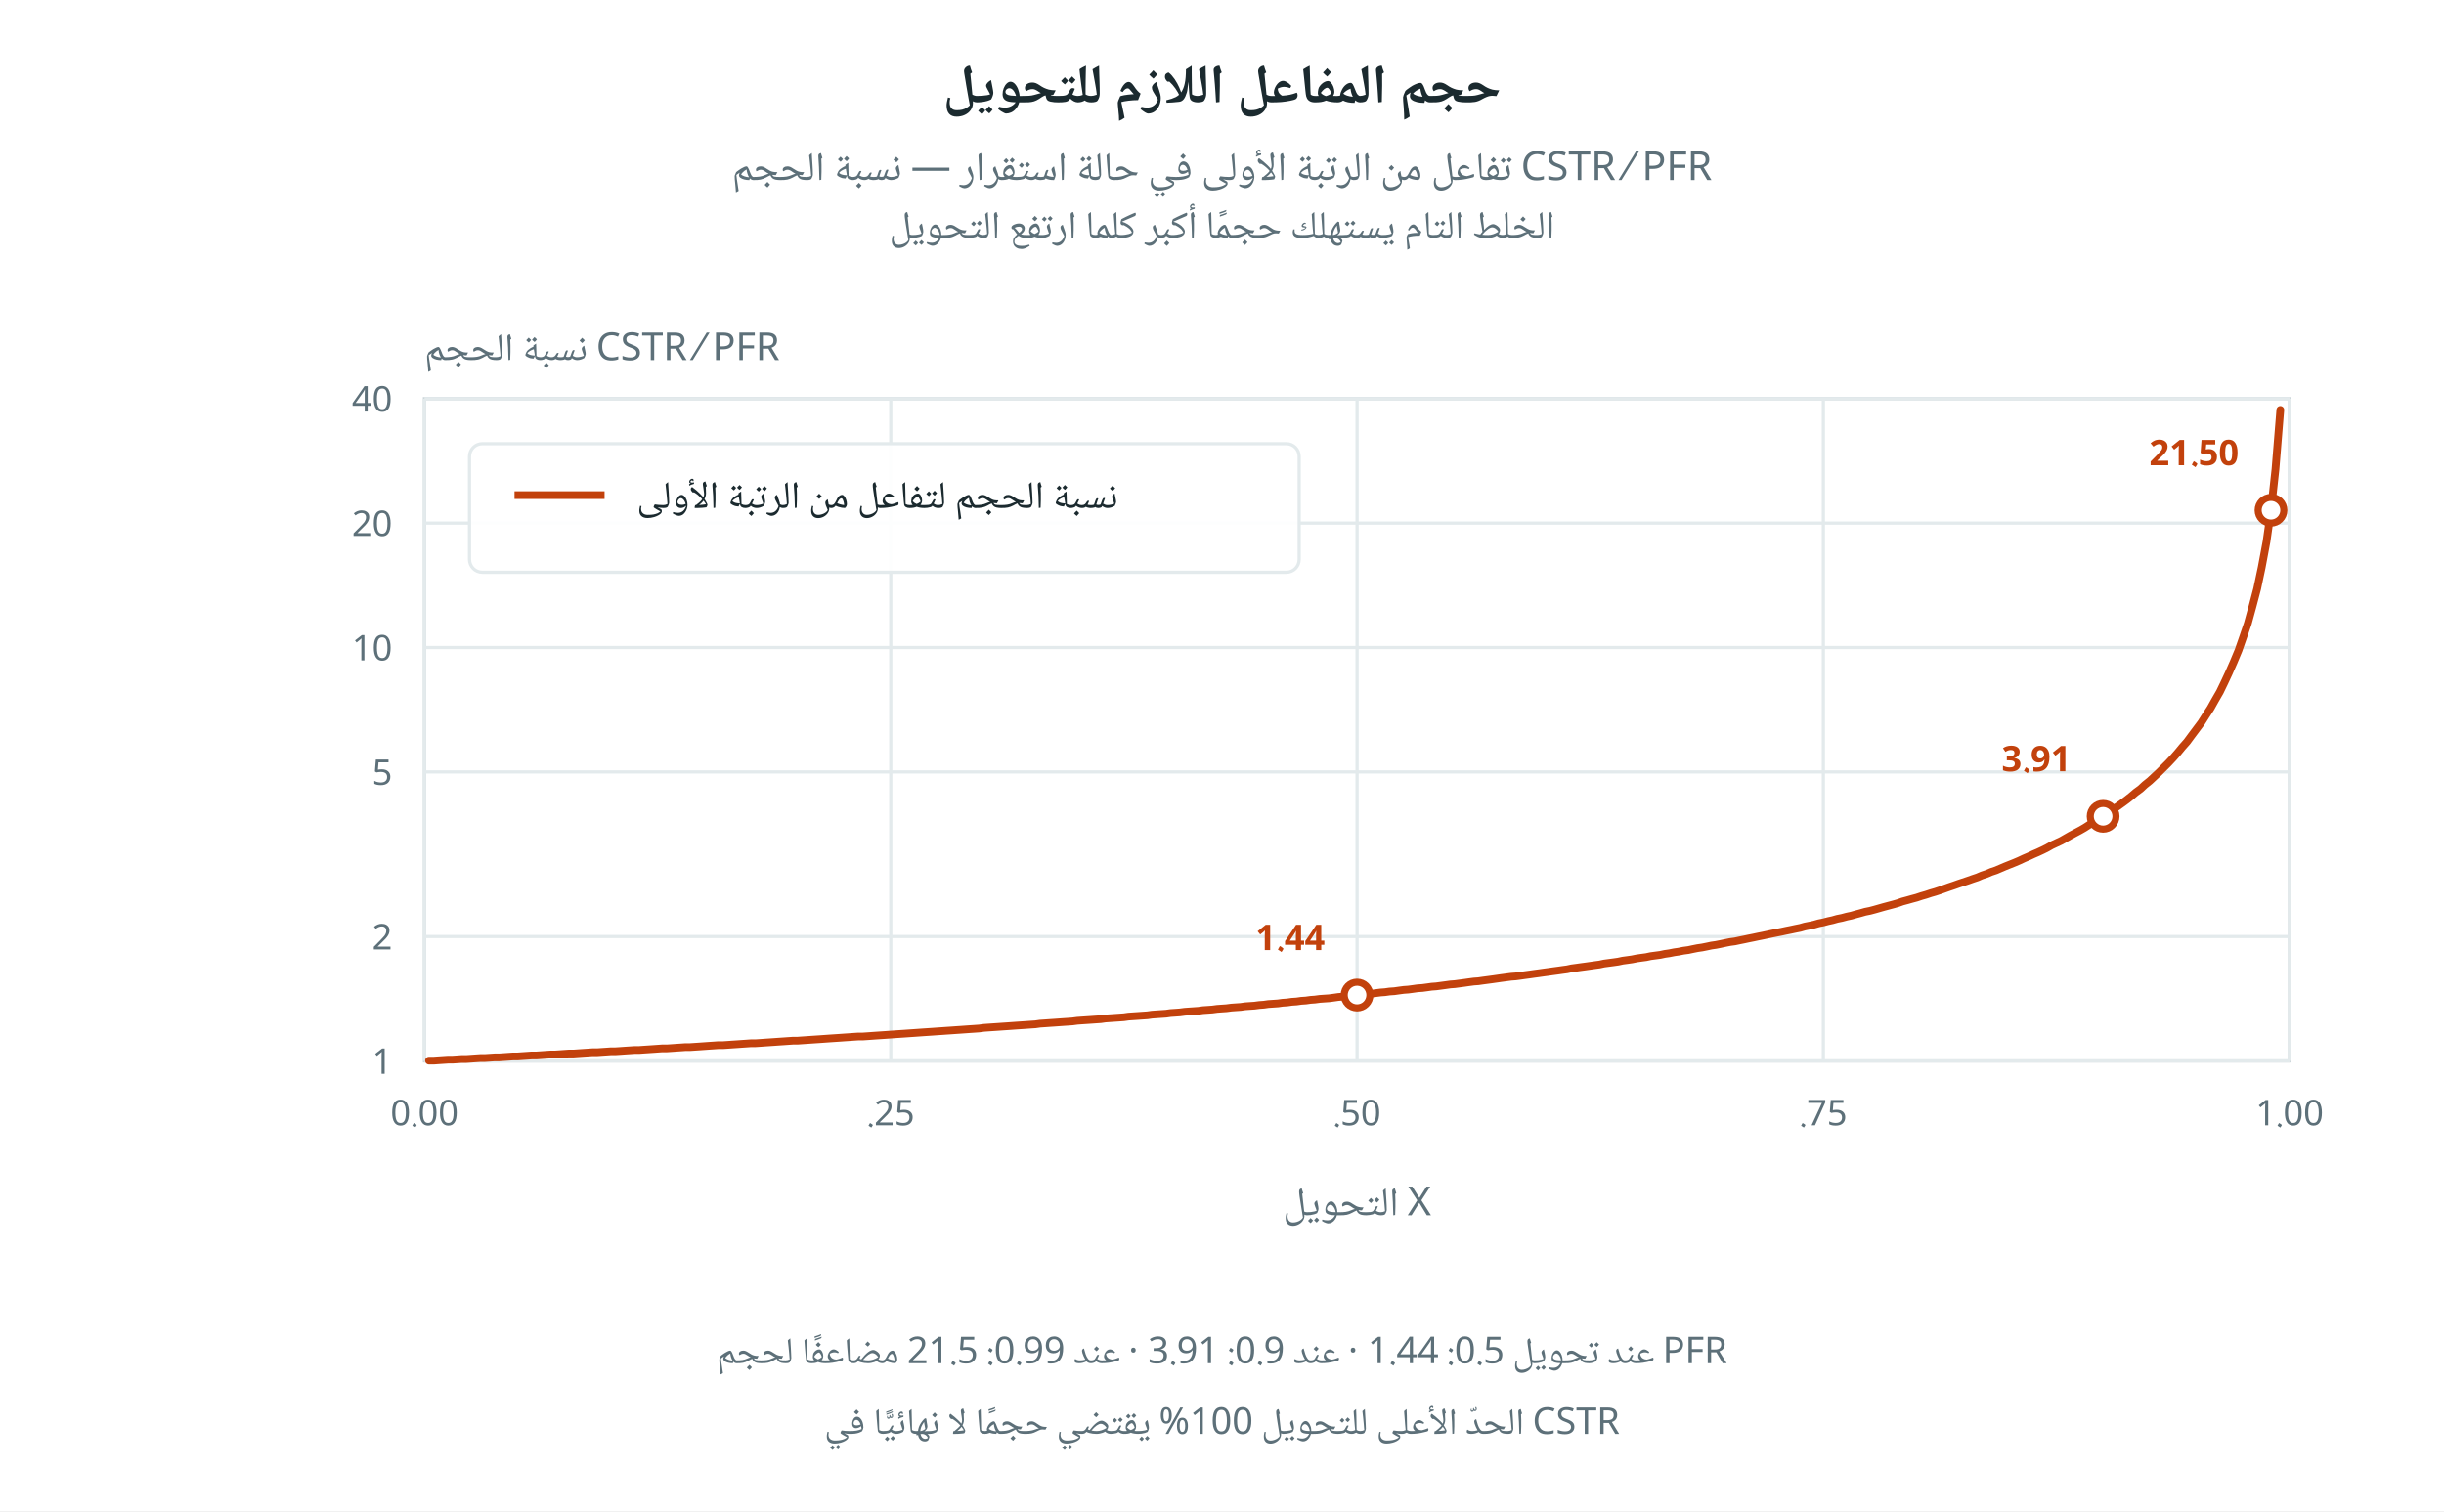
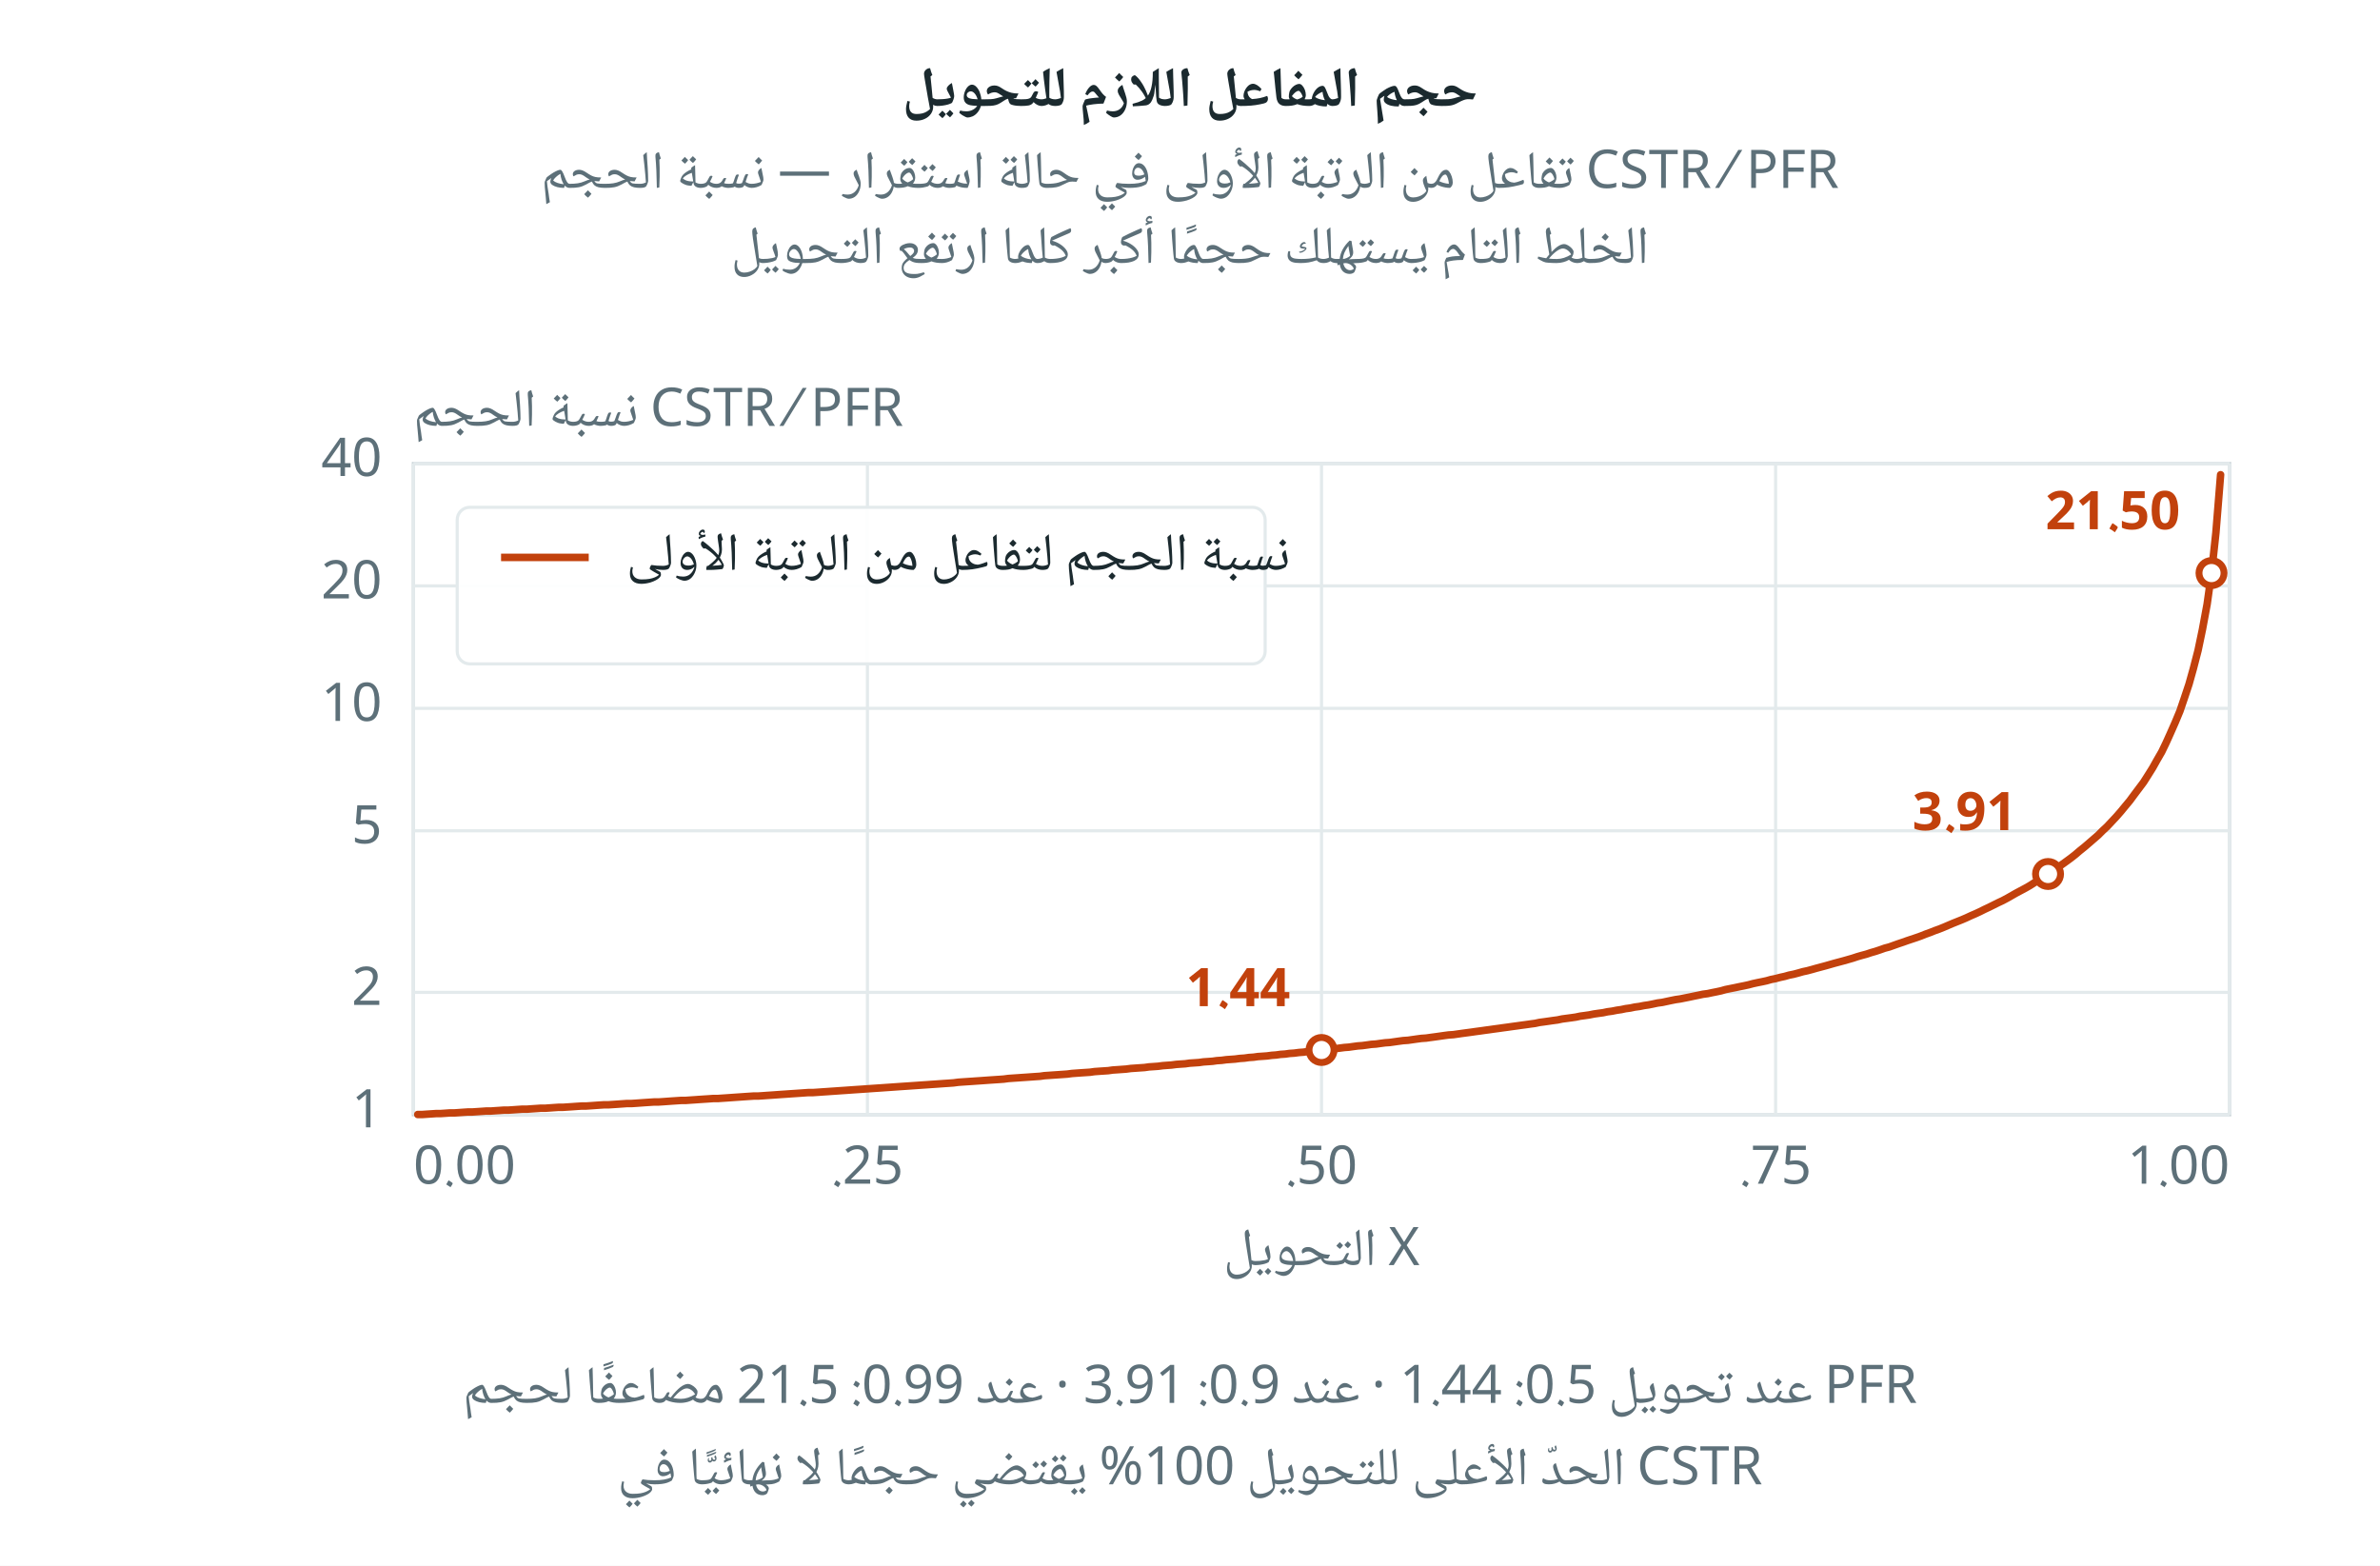
- <svg xmlns="http://www.w3.org/2000/svg" width="760" height="470" viewBox="0 0 760 470" role="img" aria-labelledby="t">
-   <rect width="760" height="470" fill="#ffffff" />
+ <svg xmlns="http://www.w3.org/2000/svg" width="760" height="500" viewBox="0 0 760 500" role="img" aria-labelledby="t">
+   <rect width="760" height="500" fill="#ffffff" />
  <g font-family="'Segoe UI', 'Noto Naskh Arabic', system-ui, sans-serif">
-     <text x="380" y="32" font-size="17" font-weight="700" fill="#1b2a2f" text-anchor="middle">حجم المفاعل اللازم للتحويل</text>
-     <text x="380" y="56" font-size="12.5" fill="#5d7079" text-anchor="middle">تفاعل من الرتبة الأولى في حالة استقرار — نسبة الحجم CSTR ⁄ PFR</text>
-     <text x="380" y="74" font-size="12" fill="#5d7079" text-anchor="middle">الخلط التام يستهلك حجمًا أكبر كلما ارتفع التحويل</text>
-     <rect x="132" y="124" width="580" height="206" fill="#ffffff" stroke="#cbd5d9" stroke-width="1" />
-     <line x1="132.0" y1="330.0" x2="712.0" y2="330.0" stroke="#e3eaec" stroke-width="1" />
-     <text x="122.0" y="334.0" font-size="11" font-weight="400" fill="#5d7079" text-anchor="end">1</text>
-     <line x1="132.0" y1="291.3" x2="712.0" y2="291.3" stroke="#e3eaec" stroke-width="1" />
-     <text x="122.0" y="295.3" font-size="11" font-weight="400" fill="#5d7079" text-anchor="end">2</text>
-     <line x1="132.0" y1="240.1" x2="712.0" y2="240.1" stroke="#e3eaec" stroke-width="1" />
-     <text x="122.0" y="244.1" font-size="11" font-weight="400" fill="#5d7079" text-anchor="end">5</text>
-     <line x1="132.0" y1="201.4" x2="712.0" y2="201.4" stroke="#e3eaec" stroke-width="1" />
-     <text x="122.0" y="205.4" font-size="11" font-weight="400" fill="#5d7079" text-anchor="end">10</text>
-     <line x1="132.0" y1="162.7" x2="712.0" y2="162.7" stroke="#e3eaec" stroke-width="1" />
-     <text x="122.0" y="166.7" font-size="11" font-weight="400" fill="#5d7079" text-anchor="end">20</text>
-     <line x1="132.0" y1="124.0" x2="712.0" y2="124.0" stroke="#e3eaec" stroke-width="1" />
-     <text x="122.0" y="128.0" font-size="11" font-weight="400" fill="#5d7079" text-anchor="end">40</text>
-     <text x="132.0" y="112.0" font-size="12" font-weight="400" fill="#5d7079" text-anchor="start">نسبة الحجم CSTR ⁄ PFR</text>
-     <line x1="132.0" y1="124.0" x2="132.0" y2="330.0" stroke="#e3eaec" stroke-width="1" />
-     <text x="132.0" y="350.0" font-size="11" font-weight="400" fill="#5d7079" text-anchor="middle">0.00</text>
-     <line x1="277.0" y1="124.0" x2="277.0" y2="330.0" stroke="#e3eaec" stroke-width="1" />
-     <text x="277.0" y="350.0" font-size="11" font-weight="400" fill="#5d7079" text-anchor="middle">.25</text>
-     <line x1="422.0" y1="124.0" x2="422.0" y2="330.0" stroke="#e3eaec" stroke-width="1" />
-     <text x="422.0" y="350.0" font-size="11" font-weight="400" fill="#5d7079" text-anchor="middle">.50</text>
-     <line x1="567.0" y1="124.0" x2="567.0" y2="330.0" stroke="#e3eaec" stroke-width="1" />
-     <text x="567.0" y="350.0" font-size="11" font-weight="400" fill="#5d7079" text-anchor="middle">.75</text>
-     <line x1="712.0" y1="124.0" x2="712.0" y2="330.0" stroke="#e3eaec" stroke-width="1" />
-     <text x="712.0" y="350.0" font-size="11" font-weight="400" fill="#5d7079" text-anchor="middle">1.00</text>
-     <text x="422.0" y="378.0" font-size="12.5" font-weight="400" fill="#5d7079" text-anchor="middle">التحويل X</text>
-     <path d="M 133.4 329.9 L 134.9 329.9 L 136.3 329.8 L 137.8 329.7 L 139.3 329.6 L 140.7 329.6 L 142.2 329.5 L 143.6 329.4 L 145.1 329.4 L 146.5 329.3 L 147.9 329.2 L 149.4 329.1 L 150.8 329.1 L 152.3 329.0 L 153.8 328.9 L 155.2 328.9 L 156.7 328.8 L 158.1 328.7 L 159.6 328.6 L 161.0 328.6 L 162.4 328.5 L 163.9 328.4 L 165.3 328.3 L 166.8 328.3 L 168.3 328.2 L 169.7 328.1 L 171.2 328.0 L 172.6 328.0 L 174.1 327.9 L 175.5 327.8 L 176.9 327.7 L 178.4 327.7 L 179.8 327.6 L 181.3 327.5 L 182.8 327.4 L 184.2 327.3 L 185.7 327.3 L 187.1 327.2 L 188.6 327.1 L 190.0 327.0 L 191.4 327.0 L 192.9 326.9 L 194.3 326.8 L 195.8 326.7 L 197.3 326.6 L 198.7 326.6 L 200.1 326.5 L 201.6 326.4 L 203.1 326.3 L 204.5 326.2 L 205.9 326.1 L 207.4 326.1 L 208.9 326.0 L 210.3 325.9 L 211.8 325.8 L 213.2 325.7 L 214.6 325.7 L 216.1 325.6 L 217.6 325.5 L 219.0 325.4 L 220.4 325.3 L 221.9 325.2 L 223.3 325.1 L 224.8 325.1 L 226.3 325.0 L 227.7 324.9 L 229.2 324.8 L 230.6 324.7 L 232.1 324.6 L 233.5 324.5 L 234.9 324.5 L 236.4 324.4 L 237.8 324.3 L 239.3 324.2 L 240.8 324.1 L 242.2 324.0 L 243.7 323.9 L 245.1 323.8 L 246.6 323.7 L 248.0 323.7 L 249.4 323.6 L 250.9 323.5 L 252.3 323.4 L 253.8 323.3 L 255.3 323.2 L 256.7 323.1 L 258.1 323.0 L 259.6 322.9 L 261.1 322.8 L 262.5 322.7 L 264.0 322.6 L 265.4 322.5 L 266.9 322.4 L 268.3 322.4 L 269.8 322.3 L 271.2 322.2 L 272.6 322.1 L 274.1 322.0 L 275.6 321.9 L 277.0 321.8 L 278.4 321.7 L 279.9 321.6 L 281.4 321.5 L 282.8 321.4 L 284.3 321.3 L 285.7 321.2 L 287.1 321.1 L 288.6 321.0 L 290.1 320.9 L 291.5 320.8 L 293.0 320.7 L 294.4 320.6 L 295.9 320.5 L 297.3 320.4 L 298.8 320.3 L 300.2 320.2 L 301.6 320.1 L 303.1 320.0 L 304.5 319.9 L 306.0 319.7 L 307.4 319.6 L 308.9 319.5 L 310.4 319.4 L 311.8 319.3 L 313.3 319.2 L 314.7 319.1 L 316.1 319.0 L 317.6 318.9 L 319.1 318.8 L 320.5 318.7 L 322.0 318.6 L 323.4 318.4 L 324.9 318.3 L 326.3 318.2 L 327.8 318.1 L 329.2 318.0 L 330.6 317.9 L 332.1 317.8 L 333.5 317.7 L 335.0 317.5 L 336.4 317.4 L 337.9 317.3 L 339.4 317.2 L 340.8 317.1 L 342.3 317.0 L 343.7 316.8 L 345.1 316.7 L 346.6 316.6 L 348.1 316.5 L 349.5 316.4 L 350.9 316.2 L 352.4 316.1 L 353.9 316.0 L 355.3 315.9 L 356.8 315.8 L 358.2 315.6 L 359.6 315.5 L 361.1 315.4 L 362.6 315.3 L 364.0 315.1 L 365.5 315.0 L 366.9 314.9 L 368.4 314.7 L 369.8 314.6 L 371.3 314.5 L 372.7 314.4 L 374.1 314.2 L 375.6 314.1 L 377.0 314.0 L 378.5 313.8 L 379.9 313.7 L 381.4 313.6 L 382.9 313.4 L 384.3 313.3 L 385.8 313.2 L 387.2 313.0 L 388.6 312.9 L 390.1 312.8 L 391.6 312.6 L 393.0 312.5 L 394.4 312.3 L 395.9 312.2 L 397.4 312.1 L 398.8 311.9 L 400.3 311.8 L 401.7 311.6 L 403.2 311.5 L 404.6 311.3 L 406.1 311.2 L 407.5 311.0 L 408.9 310.9 L 410.4 310.7 L 411.8 310.6 L 413.3 310.5 L 414.8 310.3 L 416.2 310.1 L 417.6 310.0 L 419.1 309.8 L 420.6 309.7 L 422.0 309.5 L 423.4 309.4 L 424.9 309.2 L 426.3 309.1 L 427.8 308.9 L 429.3 308.7 L 430.7 308.6 L 432.1 308.4 L 433.6 308.3 L 435.0 308.1 L 436.5 307.9 L 437.9 307.8 L 439.4 307.6 L 440.8 307.4 L 442.3 307.3 L 443.8 307.1 L 445.2 306.9 L 446.6 306.8 L 448.1 306.6 L 449.6 306.4 L 451.0 306.2 L 452.4 306.1 L 453.9 305.9 L 455.4 305.7 L 456.8 305.5 L 458.3 305.3 L 459.7 305.2 L 461.1 305.0 L 462.6 304.8 L 464.1 304.6 L 465.5 304.4 L 466.9 304.2 L 468.4 304.0 L 469.9 303.8 L 471.3 303.7 L 472.8 303.5 L 474.2 303.3 L 475.7 303.1 L 477.1 302.9 L 478.6 302.7 L 480.0 302.5 L 481.5 302.3 L 482.9 302.1 L 484.4 301.9 L 485.8 301.7 L 487.3 301.5 L 488.7 301.2 L 490.2 301.0 L 491.6 300.8 L 493.1 300.6 L 494.5 300.4 L 495.9 300.2 L 497.4 300.0 L 498.8 299.7 L 500.3 299.5 L 501.8 299.3 L 503.2 299.1 L 504.6 298.8 L 506.1 298.6 L 507.5 298.4 L 509.0 298.1 L 510.4 297.9 L 511.9 297.7 L 513.3 297.4 L 514.8 297.2 L 516.3 297.0 L 517.7 296.7 L 519.1 296.5 L 520.6 296.2 L 522.0 296.0 L 523.5 295.7 L 525.0 295.5 L 526.4 295.2 L 527.9 294.9 L 529.3 294.7 L 530.8 294.4 L 532.2 294.1 L 533.6 293.9 L 535.1 293.6 L 536.5 293.3 L 538.0 293.0 L 539.5 292.8 L 540.9 292.5 L 542.4 292.2 L 543.8 291.9 L 545.3 291.6 L 546.7 291.3 L 548.2 291.0 L 549.6 290.7 L 551.0 290.4 L 552.5 290.1 L 554.0 289.8 L 555.4 289.5 L 556.9 289.2 L 558.3 288.9 L 559.8 288.6 L 561.2 288.2 L 562.7 287.9 L 564.1 287.6 L 565.5 287.2 L 567.0 286.9 L 568.5 286.5 L 569.9 286.2 L 571.3 285.8 L 572.8 285.5 L 574.3 285.1 L 575.7 284.8 L 577.1 284.4 L 578.6 284.0 L 580.0 283.6 L 581.5 283.3 L 583.0 282.9 L 584.4 282.5 L 585.8 282.1 L 587.3 281.7 L 588.8 281.3 L 590.2 280.9 L 591.6 280.4 L 593.1 280.0 L 594.5 279.6 L 596.0 279.2 L 597.5 278.7 L 598.9 278.3 L 600.4 277.8 L 601.8 277.4 L 603.3 276.9 L 604.7 276.4 L 606.1 275.9 L 607.6 275.4 L 609.0 274.9 L 610.5 274.4 L 612.0 273.9 L 613.4 273.4 L 614.9 272.9 L 616.3 272.3 L 617.8 271.8 L 619.2 271.2 L 620.7 270.7 L 622.1 270.1 L 623.5 269.5 L 625.0 268.9 L 626.5 268.3 L 627.9 267.7 L 629.4 267.0 L 630.8 266.4 L 632.3 265.7 L 633.7 265.1 L 635.2 264.4 L 636.6 263.7 L 638.0 262.9 L 639.5 262.2 L 641.0 261.5 L 642.4 260.7 L 643.8 259.9 L 645.3 259.1 L 646.8 258.3 L 648.2 257.5 L 649.6 256.6 L 651.1 255.7 L 652.5 254.8 L 654.0 253.9 L 655.4 252.9 L 656.9 251.9 L 658.4 250.9 L 659.8 249.9 L 661.3 248.8 L 662.7 247.7 L 664.1 246.5 L 665.6 245.4 L 667.0 244.1 L 668.5 242.9 L 670.0 241.5 L 671.4 240.2 L 672.9 238.7 L 674.3 237.3 L 675.8 235.7 L 677.2 234.1 L 678.6 232.4 L 680.1 230.7 L 681.5 228.8 L 683.0 226.8 L 684.5 224.8 L 685.9 222.6 L 687.4 220.3 L 688.8 217.8 L 690.3 215.2 L 691.7 212.3 L 693.1 209.3 L 694.6 205.9 L 696.1 202.3 L 697.5 198.3 L 699.0 193.9 L 700.4 188.8 L 701.9 183.1 L 703.3 176.5 L 704.8 168.5 L 706.2 158.7 L 707.6 145.9 L 709.1 127.5" fill="none" stroke="#c2410c" stroke-width="2.4" stroke-linejoin="round" stroke-linecap="round" />
-     <circle cx="422.0" cy="309.5" r="4" fill="#ffffff" stroke="#c2410c" stroke-width="2.2" />
-     <text x="412.0" y="295.5" font-size="11" font-weight="600" fill="#c2410c" text-anchor="end">1.44</text>
-     <circle cx="654.0" cy="253.9" r="4" fill="#ffffff" stroke="#c2410c" stroke-width="2.2" />
-     <text x="644.0" y="239.9" font-size="11" font-weight="600" fill="#c2410c" text-anchor="end">3.91</text>
-     <circle cx="706.2" cy="158.7" r="4" fill="#ffffff" stroke="#c2410c" stroke-width="2.2" />
-     <text x="696.2" y="144.7" font-size="11" font-weight="600" fill="#c2410c" text-anchor="end">21.50</text>
-     <rect x="146" y="138" width="258" height="40" fill="#ffffff" fill-opacity="0.94" stroke="#e3eaec" rx="4" />
-     <line x1="160" y1="154" x2="188" y2="154" stroke="#c2410c" stroke-width="2.4" />
-     <text x="198.0" y="158.0" font-size="12" font-weight="400" fill="#1b2a2f" text-anchor="start">نسبة الحجم لتفاعل من الرتبة الأولى</text>
-     <text x="380.0" y="424.0" font-size="11.5" font-weight="400" fill="#5d7079" text-anchor="middle">عند تحويل 0.5: 1.44 · عند 0.9: 3.91 · عند 0.99: 21.5 مضاعفًا لحجم PFR</text>
-     <text x="380.0" y="446.0" font-size="11.5" font-weight="400" fill="#5d7079" text-anchor="middle">الحدّ الأعلى للتحويل 100% يقتضي حجمًا لا نهائيًّا في CSTR</text>
+     <text x="380" y="34" font-size="18" font-weight="700" fill="#1b2a2f" text-anchor="middle">حجم المفاعل اللازم للتحويل</text>
+     <text x="380" y="60" font-size="17" fill="#5d7079" text-anchor="middle">تفاعل من الرتبة الأولى في حالة استقرار — نسبة الحجم CSTR ⁄ PFR</text>
+     <text x="380" y="84" font-size="17" fill="#5d7079" text-anchor="middle">الخلط التام يستهلك حجمًا أكبر كلما ارتفع التحويل</text>
+     <rect x="132" y="148" width="580" height="208" fill="#ffffff" stroke="#cbd5d9" stroke-width="1" />
+     <line x1="132.0" y1="356.0" x2="712.0" y2="356.0" stroke="#e3eaec" stroke-width="1" />
+     <text x="122.0" y="360.0" font-size="17" font-weight="400" fill="#5d7079" text-anchor="end">1</text>
+     <line x1="132.0" y1="316.9" x2="712.0" y2="316.9" stroke="#e3eaec" stroke-width="1" />
+     <text x="122.0" y="320.9" font-size="17" font-weight="400" fill="#5d7079" text-anchor="end">2</text>
+     <line x1="132.0" y1="265.3" x2="712.0" y2="265.3" stroke="#e3eaec" stroke-width="1" />
+     <text x="122.0" y="269.3" font-size="17" font-weight="400" fill="#5d7079" text-anchor="end">5</text>
+     <line x1="132.0" y1="226.2" x2="712.0" y2="226.2" stroke="#e3eaec" stroke-width="1" />
+     <text x="122.0" y="230.2" font-size="17" font-weight="400" fill="#5d7079" text-anchor="end">10</text>
+     <line x1="132.0" y1="187.1" x2="712.0" y2="187.1" stroke="#e3eaec" stroke-width="1" />
+     <text x="122.0" y="191.1" font-size="17" font-weight="400" fill="#5d7079" text-anchor="end">20</text>
+     <line x1="132.0" y1="148.0" x2="712.0" y2="148.0" stroke="#e3eaec" stroke-width="1" />
+     <text x="122.0" y="152.0" font-size="17" font-weight="400" fill="#5d7079" text-anchor="end">40</text>
+     <text x="132.0" y="136.0" font-size="17" font-weight="400" fill="#5d7079" text-anchor="start">نسبة الحجم CSTR ⁄ PFR</text>
+     <line x1="132.0" y1="148.0" x2="132.0" y2="356.0" stroke="#e3eaec" stroke-width="1" />
+     <text x="132.0" y="378.0" font-size="17" font-weight="400" fill="#5d7079" text-anchor="start">0.00</text>
+     <line x1="277.0" y1="148.0" x2="277.0" y2="356.0" stroke="#e3eaec" stroke-width="1" />
+     <text x="277.0" y="378.0" font-size="17" font-weight="400" fill="#5d7079" text-anchor="middle">.25</text>
+     <line x1="422.0" y1="148.0" x2="422.0" y2="356.0" stroke="#e3eaec" stroke-width="1" />
+     <text x="422.0" y="378.0" font-size="17" font-weight="400" fill="#5d7079" text-anchor="middle">.50</text>
+     <line x1="567.0" y1="148.0" x2="567.0" y2="356.0" stroke="#e3eaec" stroke-width="1" />
+     <text x="567.0" y="378.0" font-size="17" font-weight="400" fill="#5d7079" text-anchor="middle">.75</text>
+     <line x1="712.0" y1="148.0" x2="712.0" y2="356.0" stroke="#e3eaec" stroke-width="1" />
+     <text x="712.0" y="378.0" font-size="17" font-weight="400" fill="#5d7079" text-anchor="end">1.00</text>
+     <text x="422.0" y="404.0" font-size="17" font-weight="400" fill="#5d7079" text-anchor="middle">التحويل X</text>
+     <path d="M 133.4 355.9 L 134.9 355.9 L 136.3 355.8 L 137.8 355.7 L 139.3 355.6 L 140.7 355.6 L 142.2 355.5 L 143.6 355.4 L 145.1 355.4 L 146.5 355.3 L 147.9 355.2 L 149.4 355.1 L 150.8 355.1 L 152.3 355.0 L 153.8 354.9 L 155.2 354.8 L 156.7 354.8 L 158.1 354.7 L 159.6 354.6 L 161.0 354.5 L 162.4 354.5 L 163.9 354.4 L 165.3 354.3 L 166.8 354.2 L 168.3 354.2 L 169.7 354.1 L 171.2 354.0 L 172.6 353.9 L 174.1 353.9 L 175.5 353.8 L 176.9 353.7 L 178.4 353.6 L 179.8 353.6 L 181.3 353.5 L 182.8 353.4 L 184.2 353.3 L 185.7 353.2 L 187.1 353.2 L 188.6 353.1 L 190.0 353.0 L 191.4 352.9 L 192.9 352.8 L 194.3 352.8 L 195.8 352.7 L 197.3 352.6 L 198.7 352.5 L 200.1 352.4 L 201.6 352.4 L 203.1 352.3 L 204.5 352.2 L 205.9 352.1 L 207.4 352.0 L 208.9 351.9 L 210.3 351.9 L 211.8 351.8 L 213.2 351.7 L 214.6 351.6 L 216.1 351.5 L 217.6 351.4 L 219.0 351.4 L 220.4 351.3 L 221.9 351.2 L 223.3 351.1 L 224.8 351.0 L 226.3 350.9 L 227.7 350.8 L 229.2 350.8 L 230.6 350.7 L 232.1 350.6 L 233.5 350.5 L 234.9 350.4 L 236.4 350.3 L 237.8 350.2 L 239.3 350.1 L 240.8 350.0 L 242.2 350.0 L 243.7 349.9 L 245.1 349.8 L 246.6 349.7 L 248.0 349.6 L 249.4 349.5 L 250.9 349.4 L 252.3 349.3 L 253.8 349.2 L 255.3 349.1 L 256.7 349.0 L 258.1 348.9 L 259.6 348.9 L 261.1 348.8 L 262.5 348.7 L 264.0 348.6 L 265.4 348.5 L 266.9 348.4 L 268.3 348.3 L 269.8 348.2 L 271.2 348.1 L 272.6 348.0 L 274.1 347.9 L 275.6 347.8 L 277.0 347.7 L 278.4 347.6 L 279.9 347.5 L 281.4 347.4 L 282.8 347.3 L 284.3 347.2 L 285.7 347.1 L 287.1 347.0 L 288.6 346.9 L 290.1 346.8 L 291.5 346.7 L 293.0 346.6 L 294.4 346.5 L 295.9 346.4 L 297.3 346.3 L 298.8 346.2 L 300.2 346.1 L 301.6 346.0 L 303.1 345.9 L 304.5 345.8 L 306.0 345.6 L 307.4 345.5 L 308.9 345.4 L 310.4 345.3 L 311.8 345.2 L 313.3 345.1 L 314.7 345.0 L 316.1 344.9 L 317.6 344.8 L 319.1 344.7 L 320.5 344.6 L 322.0 344.4 L 323.4 344.3 L 324.9 344.2 L 326.3 344.1 L 327.8 344.0 L 329.2 343.9 L 330.6 343.8 L 332.1 343.7 L 333.5 343.5 L 335.0 343.4 L 336.4 343.3 L 337.9 343.2 L 339.4 343.1 L 340.8 343.0 L 342.3 342.8 L 343.7 342.7 L 345.1 342.6 L 346.6 342.5 L 348.1 342.4 L 349.5 342.2 L 350.9 342.1 L 352.4 342.0 L 353.9 341.9 L 355.3 341.7 L 356.8 341.6 L 358.2 341.5 L 359.6 341.4 L 361.1 341.2 L 362.6 341.1 L 364.0 341.0 L 365.5 340.9 L 366.9 340.7 L 368.4 340.6 L 369.8 340.5 L 371.3 340.3 L 372.7 340.2 L 374.1 340.1 L 375.6 339.9 L 377.0 339.8 L 378.5 339.7 L 379.9 339.5 L 381.4 339.4 L 382.9 339.3 L 384.3 339.1 L 385.8 339.0 L 387.2 338.9 L 388.6 338.7 L 390.1 338.6 L 391.6 338.4 L 393.0 338.3 L 394.4 338.2 L 395.9 338.0 L 397.4 337.9 L 398.8 337.7 L 400.3 337.6 L 401.7 337.4 L 403.2 337.3 L 404.6 337.2 L 406.1 337.0 L 407.5 336.9 L 408.9 336.7 L 410.4 336.6 L 411.8 336.4 L 413.3 336.3 L 414.8 336.1 L 416.2 336.0 L 417.6 335.8 L 419.1 335.6 L 420.6 335.5 L 422.0 335.3 L 423.4 335.2 L 424.9 335.0 L 426.3 334.9 L 427.8 334.7 L 429.3 334.5 L 430.7 334.4 L 432.1 334.2 L 433.6 334.0 L 435.0 333.9 L 436.5 333.7 L 437.9 333.5 L 439.4 333.4 L 440.8 333.2 L 442.3 333.0 L 443.8 332.9 L 445.2 332.7 L 446.6 332.5 L 448.1 332.3 L 449.6 332.2 L 451.0 332.0 L 452.4 331.8 L 453.9 331.6 L 455.4 331.5 L 456.8 331.3 L 458.3 331.1 L 459.7 330.9 L 461.1 330.7 L 462.6 330.5 L 464.1 330.4 L 465.5 330.2 L 466.9 330.0 L 468.4 329.8 L 469.9 329.6 L 471.3 329.4 L 472.8 329.2 L 474.2 329.0 L 475.7 328.8 L 477.1 328.6 L 478.6 328.4 L 480.0 328.2 L 481.5 328.0 L 482.9 327.8 L 484.4 327.6 L 485.8 327.4 L 487.3 327.2 L 488.7 327.0 L 490.2 326.8 L 491.6 326.5 L 493.1 326.3 L 494.5 326.1 L 495.9 325.9 L 497.4 325.7 L 498.8 325.4 L 500.3 325.2 L 501.8 325.0 L 503.2 324.8 L 504.6 324.5 L 506.1 324.3 L 507.5 324.1 L 509.0 323.8 L 510.4 323.6 L 511.9 323.4 L 513.3 323.1 L 514.8 322.9 L 516.3 322.6 L 517.7 322.4 L 519.1 322.1 L 520.6 321.9 L 522.0 321.6 L 523.5 321.4 L 525.0 321.1 L 526.4 320.9 L 527.9 320.6 L 529.3 320.3 L 530.8 320.1 L 532.2 319.8 L 533.6 319.5 L 535.1 319.2 L 536.5 319.0 L 538.0 318.7 L 539.5 318.4 L 540.9 318.1 L 542.4 317.8 L 543.8 317.5 L 545.3 317.3 L 546.7 317.0 L 548.2 316.7 L 549.6 316.4 L 551.0 316.0 L 552.5 315.7 L 554.0 315.4 L 555.4 315.1 L 556.9 314.8 L 558.3 314.5 L 559.8 314.1 L 561.2 313.8 L 562.7 313.5 L 564.1 313.2 L 565.5 312.8 L 567.0 312.5 L 568.5 312.1 L 569.9 311.8 L 571.3 311.4 L 572.8 311.1 L 574.3 310.7 L 575.7 310.3 L 577.1 310.0 L 578.6 309.6 L 580.0 309.2 L 581.5 308.8 L 583.0 308.4 L 584.4 308.0 L 585.8 307.6 L 587.3 307.2 L 588.8 306.8 L 590.2 306.4 L 591.6 306.0 L 593.1 305.5 L 594.5 305.1 L 596.0 304.7 L 597.5 304.2 L 598.9 303.8 L 600.4 303.3 L 601.8 302.8 L 603.3 302.4 L 604.7 301.9 L 606.1 301.4 L 607.6 300.9 L 609.0 300.4 L 610.5 299.9 L 612.0 299.4 L 613.4 298.9 L 614.9 298.3 L 616.3 297.8 L 617.8 297.2 L 619.2 296.7 L 620.7 296.1 L 622.1 295.5 L 623.5 294.9 L 625.0 294.3 L 626.5 293.7 L 627.9 293.1 L 629.4 292.4 L 630.8 291.8 L 632.3 291.1 L 633.7 290.4 L 635.2 289.7 L 636.6 289.0 L 638.0 288.3 L 639.5 287.6 L 641.0 286.8 L 642.4 286.0 L 643.8 285.2 L 645.3 284.4 L 646.8 283.6 L 648.2 282.8 L 649.6 281.9 L 651.1 281.0 L 652.5 280.1 L 654.0 279.1 L 655.4 278.2 L 656.9 277.2 L 658.4 276.1 L 659.8 275.1 L 661.3 274.0 L 662.7 272.9 L 664.1 271.7 L 665.6 270.5 L 667.0 269.3 L 668.5 268.0 L 670.0 266.7 L 671.4 265.3 L 672.9 263.9 L 674.3 262.4 L 675.8 260.8 L 677.2 259.2 L 678.6 257.5 L 680.1 255.7 L 681.5 253.8 L 683.0 251.8 L 684.5 249.8 L 685.9 247.6 L 687.4 245.2 L 688.8 242.7 L 690.3 240.1 L 691.7 237.2 L 693.1 234.1 L 694.6 230.7 L 696.1 227.1 L 697.5 223.0 L 699.0 218.5 L 700.4 213.5 L 701.9 207.7 L 703.3 201.0 L 704.8 192.9 L 706.2 183.0 L 707.6 170.1 L 709.1 151.6" fill="none" stroke="#c2410c" stroke-width="2.4" stroke-linejoin="round" stroke-linecap="round" />
+     <circle cx="422.0" cy="335.3" r="4" fill="#ffffff" stroke="#c2410c" stroke-width="2.2" />
+     <text x="412.0" y="321.3" font-size="17" font-weight="600" fill="#c2410c" text-anchor="end">1.44</text>
+     <circle cx="654.0" cy="279.1" r="4" fill="#ffffff" stroke="#c2410c" stroke-width="2.2" />
+     <text x="644.0" y="265.1" font-size="17" font-weight="600" fill="#c2410c" text-anchor="end">3.91</text>
+     <circle cx="706.2" cy="183.0" r="4" fill="#ffffff" stroke="#c2410c" stroke-width="2.2" />
+     <text x="696.2" y="169.0" font-size="17" font-weight="600" fill="#c2410c" text-anchor="end">21.50</text>
+     <rect x="146" y="162" width="258" height="50" fill="#ffffff" fill-opacity="0.94" stroke="#e3eaec" rx="4" />
+     <line x1="160" y1="178" x2="188" y2="178" stroke="#c2410c" stroke-width="2.4" />
+     <text x="200.0" y="182.0" font-size="17" font-weight="400" fill="#1b2a2f" text-anchor="start">نسبة الحجم لتفاعل من الرتبة الأولى</text>
+     <text x="380.0" y="448.0" font-size="17" font-weight="400" fill="#5d7079" text-anchor="middle">عند تحويل 0.5: 1.44 · عند 0.9: 3.91 · عند 0.99: 21.5 مضاعفًا لحجم PFR</text>
+     <text x="380.0" y="474.0" font-size="17" font-weight="400" fill="#5d7079" text-anchor="middle">الحدّ الأعلى للتحويل 100% يقتضي حجمًا لا نهائيًّا في CSTR</text>
  </g>
</svg>
